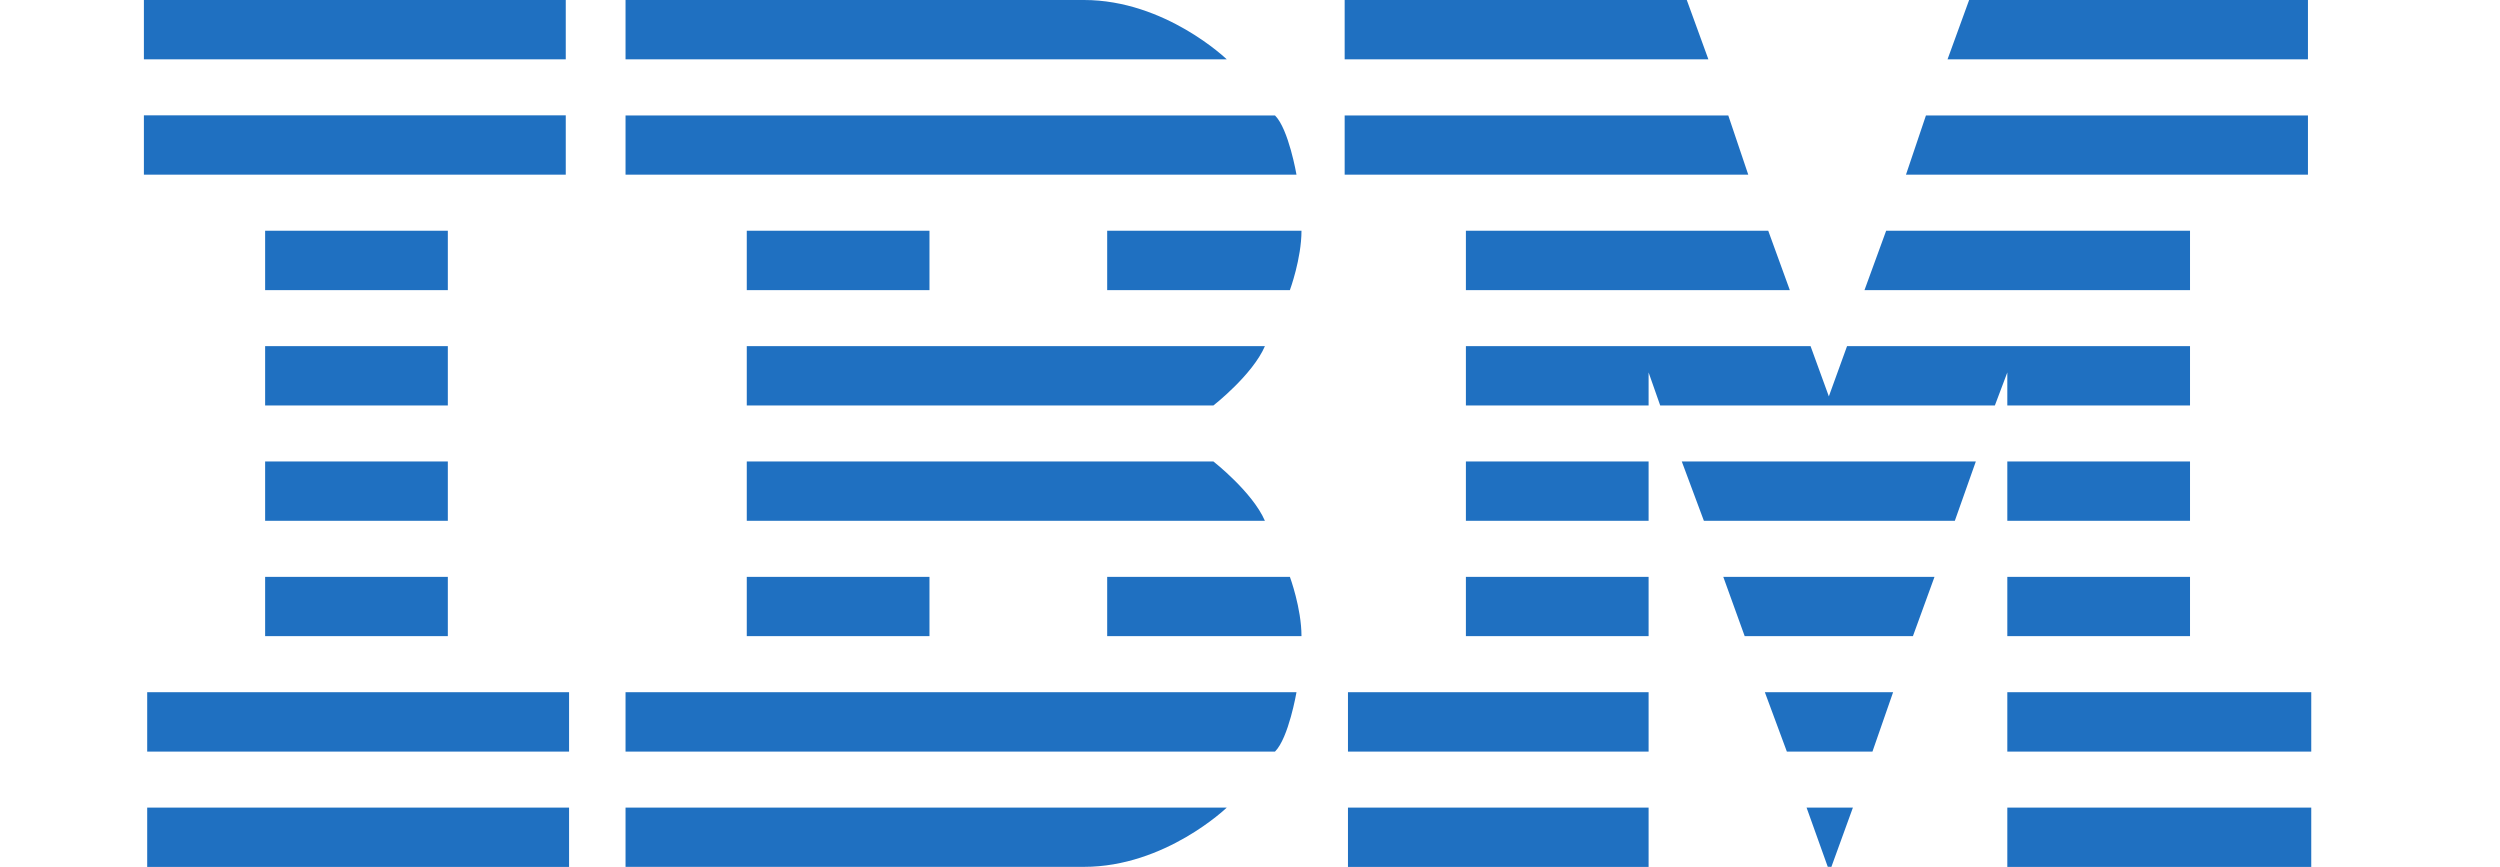
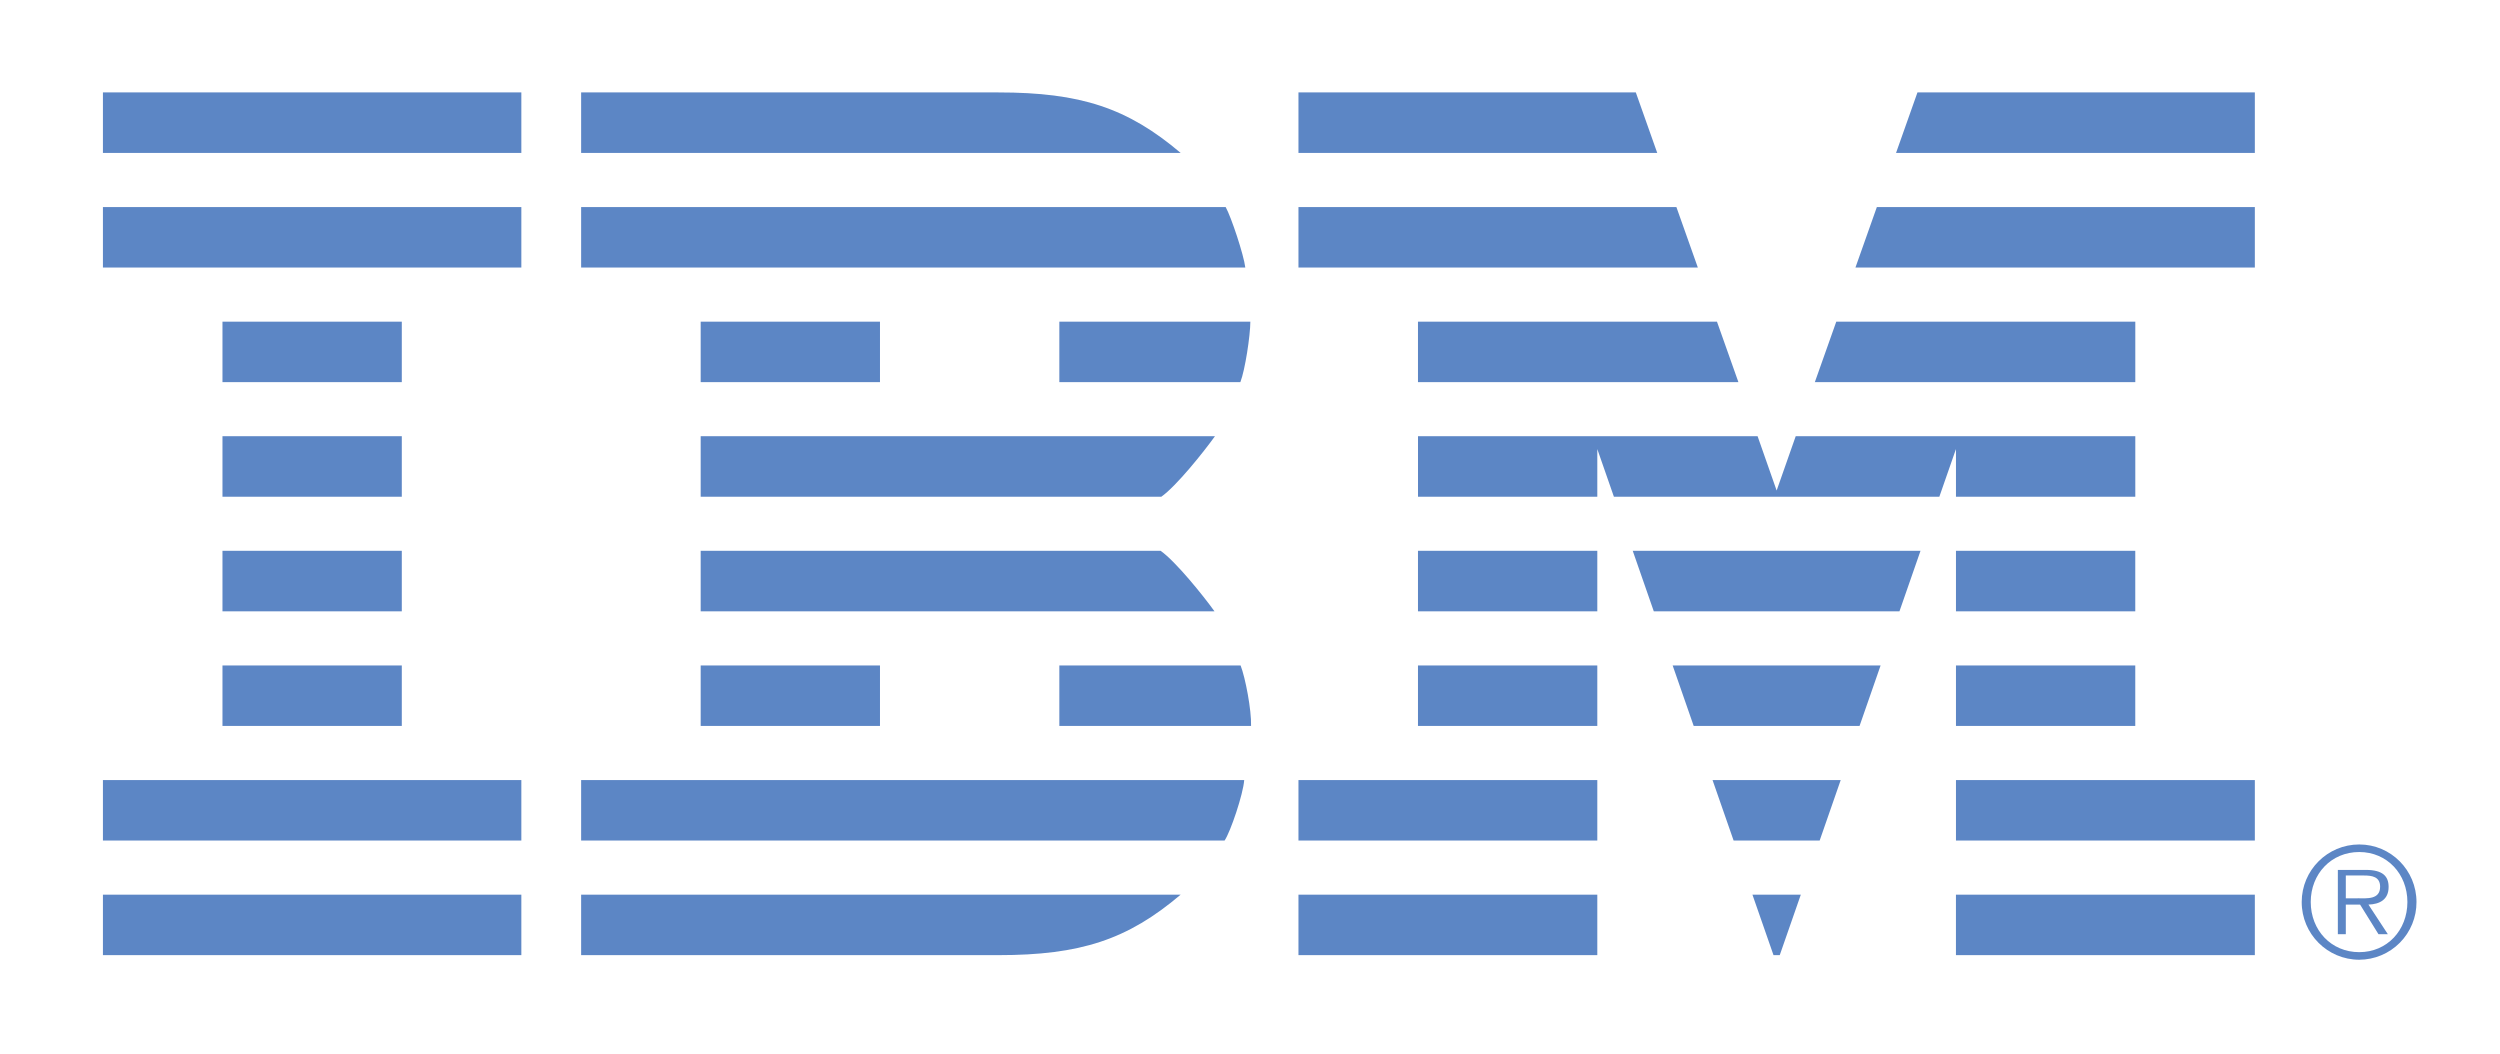
- <svg xmlns="http://www.w3.org/2000/svg" version="1.1" id="圖層_1" x="0px" y="0px" width="1000px" height="346.777px" viewBox="0 0 1000 346.777" enable-background="new 0 0 1000 346.777" xml:space="preserve">
-   <path fill="#1F70C1" d="M57.558,0v23.726h168.749V0H57.558z M250.215,0v23.726h240.476c0,0-24.563-23.726-57.097-23.726H250.215z   M537.865,0v23.726H683.35L674.714,0H537.865z M787.653,0l-8.636,23.726h144.164V0H787.653z M57.558,46.141v23.726h168.749V46.141  H57.558z M250.215,46.174v23.692h268.38c0,0-3.134-18.261-8.602-23.692H250.215z M537.865,46.174v23.692H699.3l-7.992-23.692  H537.865z M770.382,46.174l-7.991,23.692h160.791V46.174H770.382z M106.052,92.281v23.759h73.081V92.281H106.052z M298.71,92.281  v23.759h73.081V92.281H298.71z M442.874,92.281v23.759h73.08c0,0,4.64-12.547,4.64-23.759H442.874z M586.359,92.281v23.759h129.568  l-8.636-23.759H586.359z M754.466,92.281l-8.67,23.759h130.211V92.281H754.466z M106.052,138.456v23.726h73.081v-23.726H106.052z   M298.71,138.456v23.726h186.664c0,0,15.615-12.174,20.59-23.726H298.71z M586.359,138.456v23.726h73.081v-13.207l4.64,13.207  h133.868l4.979-13.207v13.207h73.08v-23.726H738.82l-7.281,20.097l-7.314-20.097H586.359z M106.052,184.596v23.726h73.081v-23.726  H106.052z M298.71,184.596v23.726h207.253c-4.977-11.514-20.59-23.726-20.59-23.726H298.71z M586.359,184.596v23.726h73.081v-23.726  H586.359z M672.716,184.596l8.839,23.726h100.376l8.398-23.726H672.716z M802.927,184.596v23.726h73.08v-23.726H802.927z   M106.052,230.738v23.725h73.081v-23.725H106.052z M298.71,230.738v23.725h73.081v-23.725H298.71z M442.874,230.738v23.725h77.72  c0-11.197-4.64-23.725-4.64-23.725H442.874z M586.359,230.738v23.725h73.081v-23.725H586.359z M689.31,230.738l8.567,23.725h67.29  l8.636-23.725H689.31z M802.927,230.738v23.725h73.08v-23.725H802.927z M58.878,276.877v23.76h168.75v-23.76H58.878z   M250.215,276.877v23.76h259.779c5.468-5.439,8.602-23.76,8.602-23.76H250.215z M539.186,276.877v23.76H659.44v-23.76H539.186z   M705.938,276.877l8.805,23.76h34.237l8.263-23.76H705.938z M802.927,276.877v23.76h121.575v-23.76H802.927z M58.878,323.053v23.725  h168.75v-23.725H58.878z M250.215,323.053v23.691h183.379c32.533,0,57.097-23.691,57.097-23.691H250.215z M539.186,323.053v23.725  H659.44v-23.725H539.186z M722.633,323.053l8.466,23.658l1.456,0.033l8.602-23.691H722.633z M802.927,323.053v23.725h121.575  v-23.725H802.927z" />
+ <svg xmlns="http://www.w3.org/2000/svg" width="88.607" height="37.341" viewBox="0 0 88.607 37.341">
+   <g fill="#5C86C5">
+     <path d="M20.597 27.647h23.501c-.033.491-.483 1.832-.695 2.144H20.597v-2.144zM20.597 7.338h22.844c.196.353.641 1.688.696 2.144h-23.54V7.338zM24.834 19.523h16.302c.531.372 1.516 1.595 1.909 2.144H24.834v-2.144zM37.546 25.729h6.795c.018-.561-.203-1.714-.371-2.144h-6.424v2.144zM24.834 17.605h16.327c.531-.373 1.507-1.595 1.9-2.144H24.834v2.144zM37.546 11.4h6.77c-.002.497-.187 1.713-.354 2.144h-6.416V11.4zM20.597 31.709h21.249c-1.883 1.596-3.546 2.144-6.463 2.144H20.597v-2.144zM20.597 5.42h21.249c-1.883-1.596-3.546-2.144-6.463-2.144H20.597V5.42zM3.648 3.276h14.83V5.42H3.648zM3.648 7.338h14.83v2.144H3.648zM3.648 27.647h14.83v2.144H3.648zM7.885 23.585h6.356v2.144H7.885zM7.885 19.523h6.356v2.144H7.885zM7.885 15.461h6.356v2.144H7.885zM7.885 11.4h6.356v2.144H7.885zM24.834 23.585h6.355v2.144h-6.355zM24.834 11.4h6.355v2.144h-6.355zM60.029 25.729h5.879l.746-2.144h-7.371zM58.615 21.667h8.707l.746-2.144H57.869zM3.648 31.709h14.83v2.144H3.648zM62.858 33.853h.221l.747-2.144h-1.715zM50.257 23.585h6.356v2.144h-6.356zM50.257 19.523h6.356v2.144h-6.356zM46.021 31.709h10.592v2.144H46.021zM46.021 27.647h10.592v2.144H46.021zM61.444 29.791h3.05l.746-2.144h-4.543zM69.325 23.585h6.355v2.144h-6.355zM69.325 19.523h6.355v2.144h-6.355zM69.324 31.709h10.594v2.144H69.324zM69.325 27.647h10.593v2.144H69.325zM60.854 11.4H50.257v2.144h11.357zM63.645 15.461l-.676 1.925-.675-1.925H50.258v2.144h6.355v-1.688l.588 1.688h11.535l.588-1.688v.012l.001-.001v1.677h6.356v-2.144zM57.978 3.276H46.021V5.42h12.716zM59.416 7.338H46.021v2.144h14.155zM65.083 11.4h10.598v2.144H64.323zM67.96 3.276h11.958V5.42H67.201zM66.521 7.338h13.397v2.144H65.762z" />
+   </g>
+   <path fill="#5C86C5" d="M81.579 31.969a2.04 2.04 0 0 1 2.039-2.039c1.123 0 2.029.916 2.029 2.039a2.036 2.036 0 0 1-2.029 2.047 2.042 2.042 0 0 1-2.039-2.047zm3.746 0c0-.994-.721-1.771-1.707-1.771-.994 0-1.719.776-1.719 1.771 0 1.002.725 1.778 1.719 1.778.986.001 1.707-.776 1.707-1.778zm-.693 1.142H84.3l-.652-1.05h-.506v1.05h-.282v-2.279h.992c.602 0 .807.226.807.604 0 .445-.311.613-.715.625l.688 1.05zm-1.069-1.273c.322 0 .795.054.795-.41 0-.355-.289-.398-.568-.398h-.648v.809h.421z" />
</svg>
